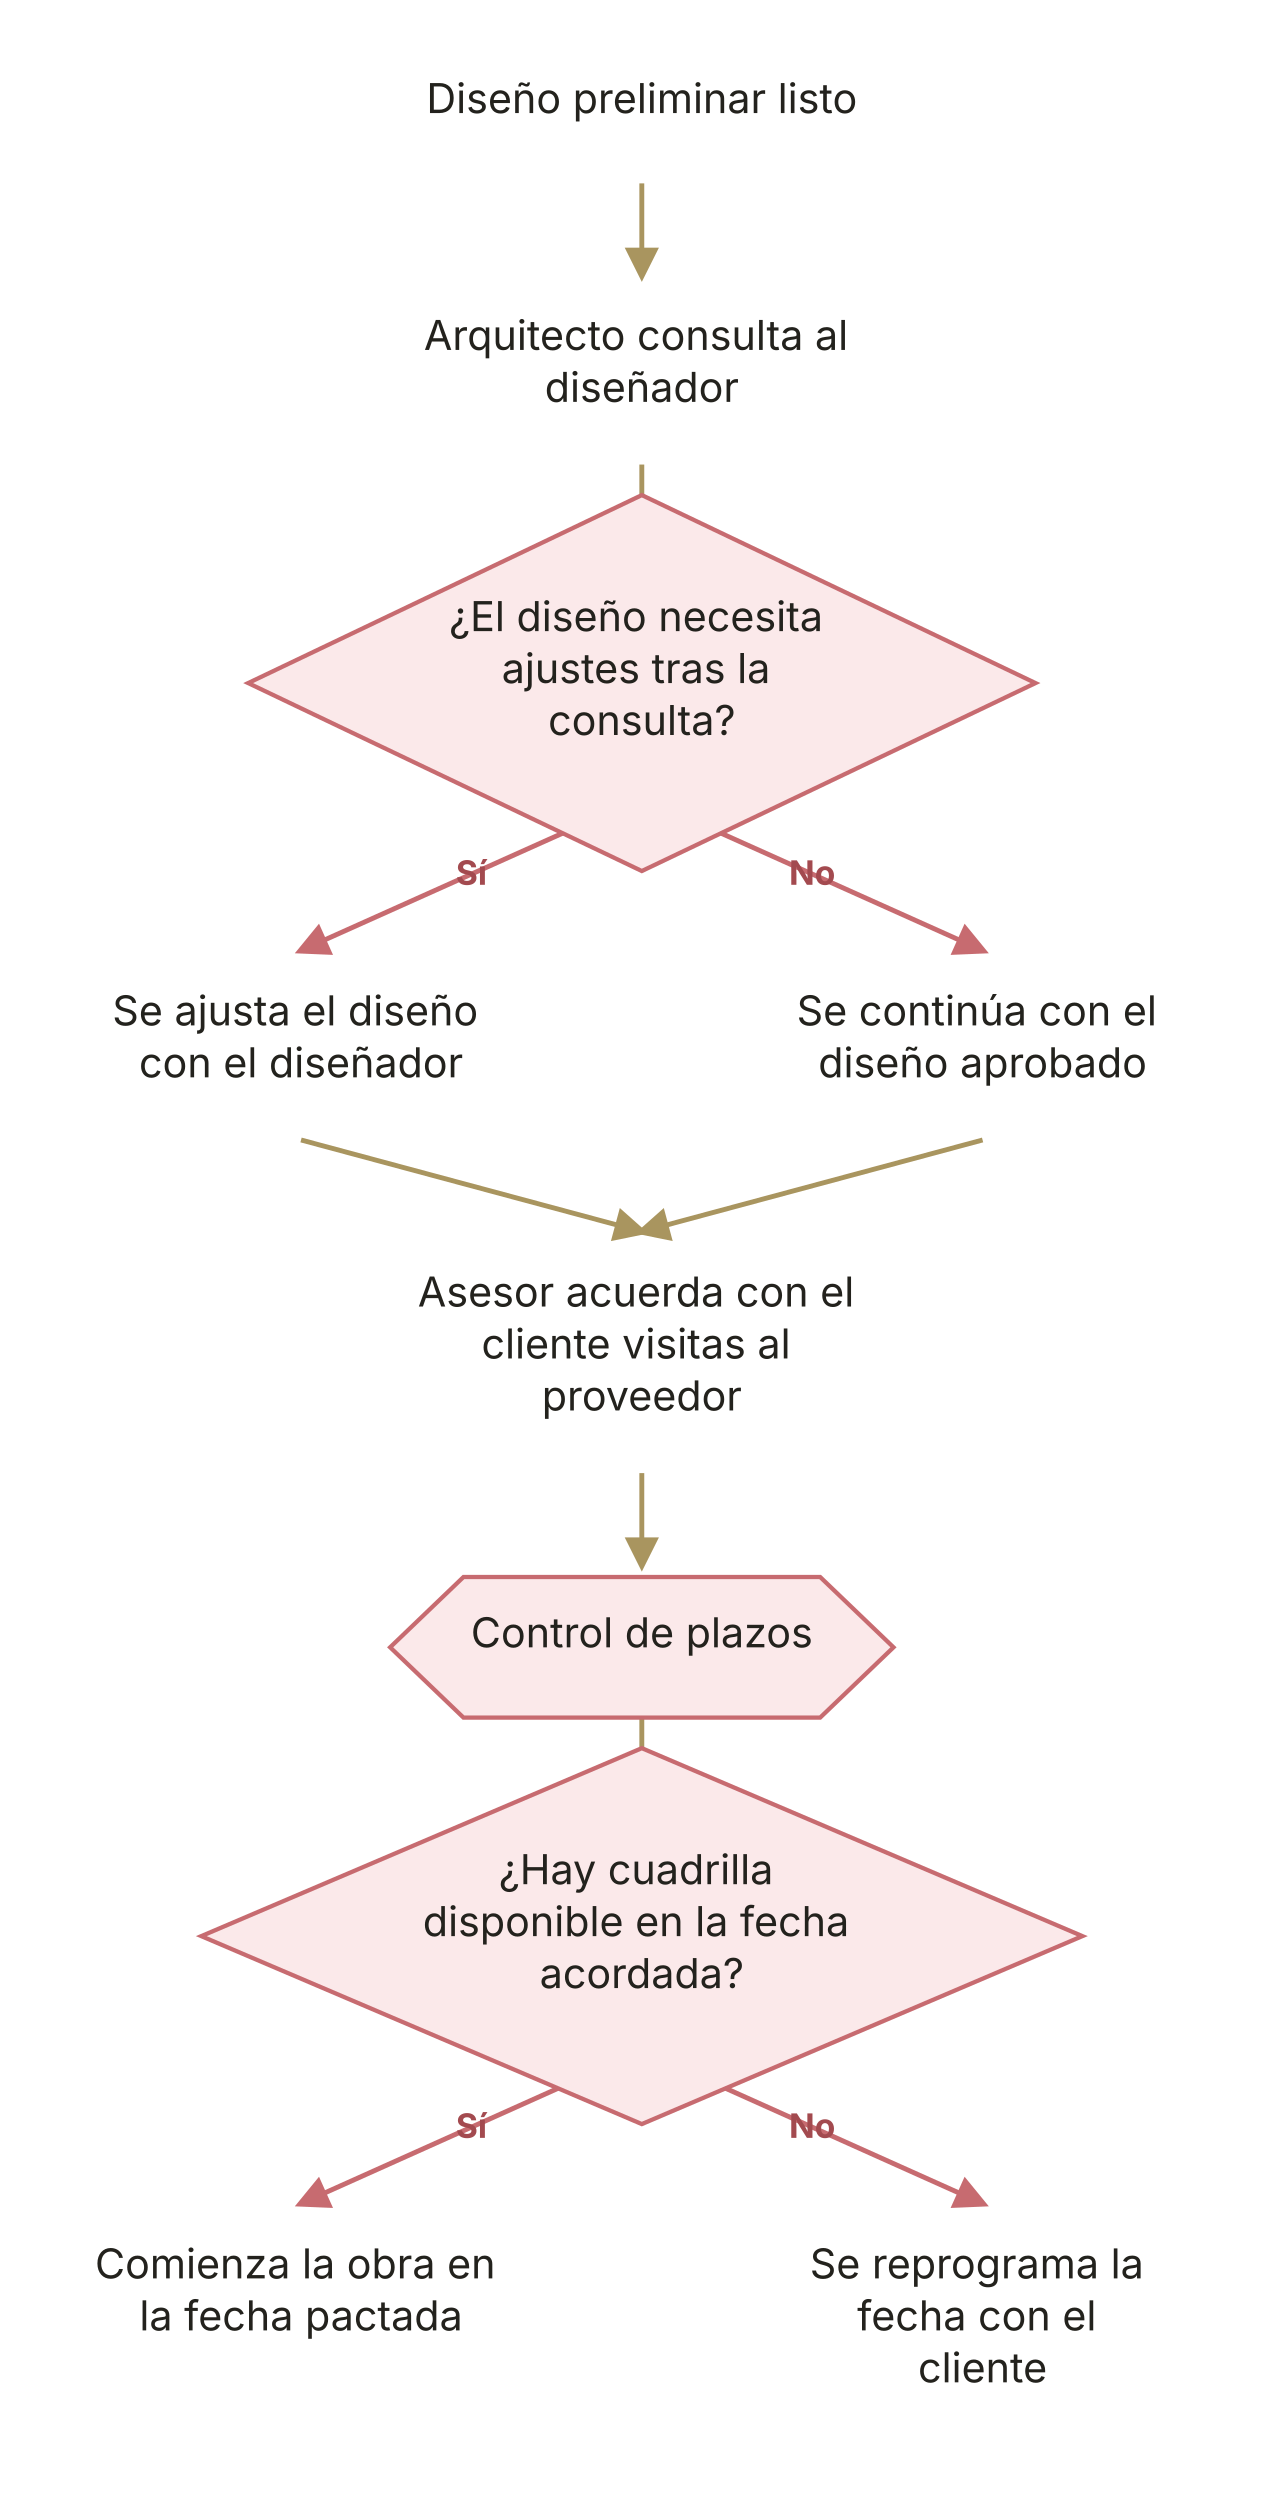
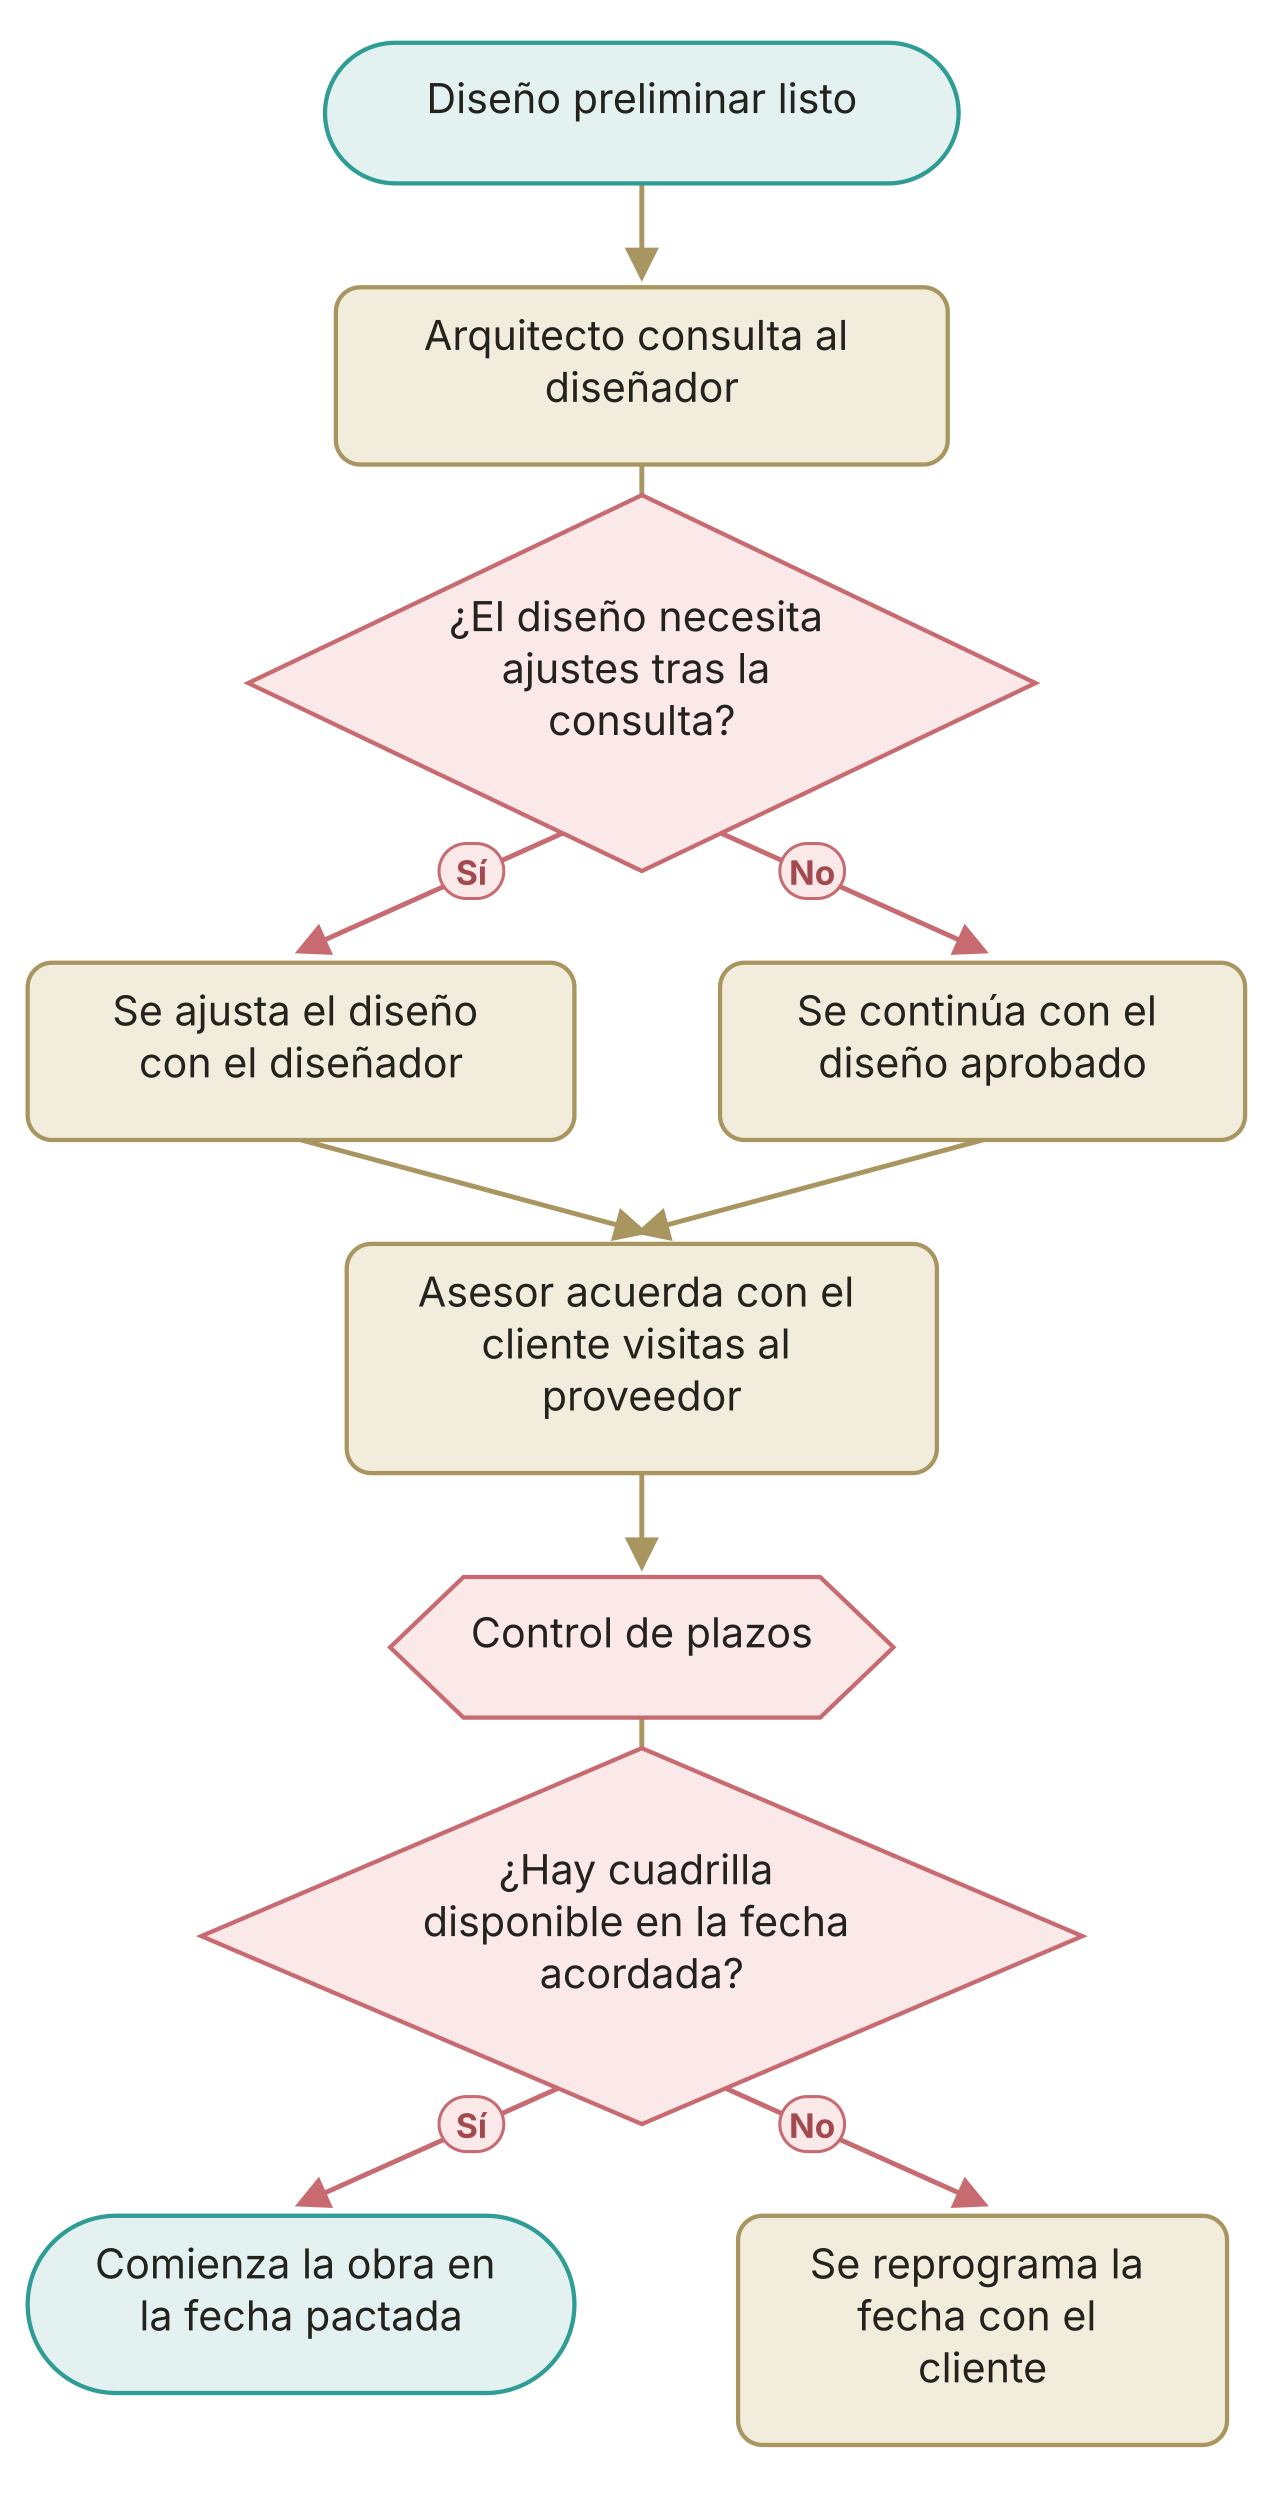
<svg xmlns="http://www.w3.org/2000/svg" width="100%" viewBox="0 0 420 818" role="img" aria-label="Diagrama de flujo">
  <defs>
    <marker id="arrow" viewBox="0 0 10 10" refX="8" refY="5" markerWidth="7" markerHeight="7" orient="auto-start-reverse">
      <path d="M 0 0 L 10 5 L 0 10 z" fill="#a9955f" />
    </marker>
    <marker id="arrow-decision" viewBox="0 0 10 10" refX="8" refY="5" markerWidth="7" markerHeight="7" orient="auto-start-reverse">
      <path d="M 0 0 L 10 5 L 0 10 z" fill="#c76b70" />
    </marker>
  </defs>
  <line x1="210" y1="60" x2="210" y2="90" stroke="#a9955f" stroke-width="1.6" marker-end="url(#arrow)" />
  <line x1="210" y1="152" x2="210" y2="182" stroke="#a9955f" stroke-width="1.6" marker-end="url(#arrow)" />
  <line x1="98.5" y1="373" x2="210" y2="403" stroke="#a9955f" stroke-width="1.6" marker-end="url(#arrow)" />
  <line x1="321.5" y1="373" x2="210" y2="403" stroke="#a9955f" stroke-width="1.6" marker-end="url(#arrow)" />
  <line x1="210" y1="482" x2="210" y2="512" stroke="#a9955f" stroke-width="1.6" marker-end="url(#arrow)" />
  <line x1="210" y1="562" x2="210" y2="592" stroke="#a9955f" stroke-width="1.6" marker-end="url(#arrow)" />
  <line x1="210" y1="261" x2="98.5" y2="311" stroke="#c76b70" stroke-width="1.6" marker-end="url(#arrow-decision)" />
  <g>
-     <rect x="143.65" y="276" rx="9" fill="#fbe9ea" stroke="#c76b70" stroke-width="1" />
+     <rect width="21.2" height="18" x="143.65" y="276" rx="9" fill="#fbe9ea" stroke="#c76b70" stroke-width="1" />
    <text x="154.25" y="289.5" text-anchor="middle" font-family="Inter, system-ui, sans-serif" font-size="11" font-weight="700" fill="#a34a4f">Sí</text>
  </g>
  <line x1="210" y1="261" x2="321.5" y2="311" stroke="#c76b70" stroke-width="1.6" marker-end="url(#arrow-decision)" />
  <g>
-     <rect x="255.15" y="276" rx="9" fill="#fbe9ea" stroke="#c76b70" stroke-width="1" />
+     <rect width="21.2" height="18" x="255.15" y="276" rx="9" fill="#fbe9ea" stroke="#c76b70" stroke-width="1" />
    <text x="265.75" y="289.5" text-anchor="middle" font-family="Inter, system-ui, sans-serif" font-size="11" font-weight="700" fill="#a34a4f">No</text>
  </g>
  <line x1="210" y1="671" x2="98.5" y2="721" stroke="#c76b70" stroke-width="1.6" marker-end="url(#arrow-decision)" />
  <g>
-     <rect x="143.65" y="686" rx="9" fill="#fbe9ea" stroke="#c76b70" stroke-width="1" />
+     <rect width="21.2" height="18" x="143.65" y="686" rx="9" fill="#fbe9ea" stroke="#c76b70" stroke-width="1" />
    <text x="154.25" y="699.5" text-anchor="middle" font-family="Inter, system-ui, sans-serif" font-size="11" font-weight="700" fill="#a34a4f">Sí</text>
  </g>
  <line x1="210" y1="671" x2="321.5" y2="721" stroke="#c76b70" stroke-width="1.6" marker-end="url(#arrow-decision)" />
  <g>
-     <rect x="255.15" y="686" rx="9" fill="#fbe9ea" stroke="#c76b70" stroke-width="1" />
+     <rect width="21.2" height="18" x="255.15" y="686" rx="9" fill="#fbe9ea" stroke="#c76b70" stroke-width="1" />
    <text x="265.75" y="699.5" text-anchor="middle" font-family="Inter, system-ui, sans-serif" font-size="11" font-weight="700" fill="#a34a4f">No</text>
  </g>
  <g>
-     <rect x="106.35" y="14" rx="23" ry="23" fill="#e3f2f0" stroke="#2f9d95" stroke-width="1.4" />
+     <rect width="207.3" height="46" x="106.35" y="14" rx="23" ry="23" fill="#e3f2f0" stroke="#2f9d95" stroke-width="1.4" />
    <text x="210" y="37" text-anchor="middle" font-family="Inter, system-ui, sans-serif" font-size="13.5" fill="#23221d">
      <tspan x="210" dy="0">Diseño preliminar listo</tspan>
    </text>
  </g>
  <g>
-     <rect x="109.9" y="94" rx="8" ry="8" fill="#f2ecdc" stroke="#a9955f" stroke-width="1.4" />
+     <rect width="200.2" height="58" x="109.9" y="94" rx="8" ry="8" fill="#f2ecdc" stroke="#a9955f" stroke-width="1.4" />
    <text x="210" y="123" text-anchor="middle" font-family="Inter, system-ui, sans-serif" font-size="13.5" fill="#23221d">
      <tspan x="210" dy="-8.5">Arquitecto consulta al</tspan>
      <tspan x="210" dy="17">diseñador</tspan>
    </text>
  </g>
  <g>
    <polygon points="210,162 338.808,223.5 210,285 81.192,223.5" fill="#fbe9ea" stroke="#c76b70" stroke-width="1.4" />
    <text x="210" y="223.5" text-anchor="middle" font-family="Inter, system-ui, sans-serif" font-size="13.5" fill="#23221d">
      <tspan x="210" dy="-17">¿El diseño necesita</tspan>
      <tspan x="210" dy="17">ajustes tras la</tspan>
      <tspan x="210" dy="17">consulta?</tspan>
    </text>
  </g>
  <g>
-     <rect x="9.05" y="315" rx="8" ry="8" fill="#f2ecdc" stroke="#a9955f" stroke-width="1.4" />
+     <rect width="178.9" height="58" x="9.05" y="315" rx="8" ry="8" fill="#f2ecdc" stroke="#a9955f" stroke-width="1.4" />
    <text x="98.5" y="344" text-anchor="middle" font-family="Inter, system-ui, sans-serif" font-size="13.5" fill="#23221d">
      <tspan x="98.5" dy="-8.5">Se ajusta el diseño</tspan>
      <tspan x="98.5" dy="17">con el diseñador</tspan>
    </text>
  </g>
  <g>
-     <rect x="235.6" y="315" rx="8" ry="8" fill="#f2ecdc" stroke="#a9955f" stroke-width="1.4" />
+     <rect width="171.8" height="58" x="235.6" y="315" rx="8" ry="8" fill="#f2ecdc" stroke="#a9955f" stroke-width="1.4" />
    <text x="321.5" y="344" text-anchor="middle" font-family="Inter, system-ui, sans-serif" font-size="13.5" fill="#23221d">
      <tspan x="321.5" dy="-8.5">Se continúa con el</tspan>
      <tspan x="321.5" dy="17">diseño aprobado</tspan>
    </text>
  </g>
  <g>
-     <rect x="113.45" y="407" rx="8" ry="8" fill="#f2ecdc" stroke="#a9955f" stroke-width="1.4" />
+     <rect width="193.1" height="75" x="113.45" y="407" rx="8" ry="8" fill="#f2ecdc" stroke="#a9955f" stroke-width="1.4" />
    <text x="210" y="444.5" text-anchor="middle" font-family="Inter, system-ui, sans-serif" font-size="13.5" fill="#23221d">
      <tspan x="210" dy="-17">Asesor acuerda con el</tspan>
      <tspan x="210" dy="17">cliente visitas al</tspan>
      <tspan x="210" dy="17">proveedor</tspan>
    </text>
  </g>
  <g>
    <polygon points="151.65,516 268.35,516 292.35,539 268.35,562 151.65,562 127.65,539" fill="#fbe9ea" stroke="#c76b70" stroke-width="1.4" />
    <text x="210" y="539" text-anchor="middle" font-family="Inter, system-ui, sans-serif" font-size="13.5" fill="#23221d">
      <tspan x="210" dy="0">Control de plazos</tspan>
    </text>
  </g>
  <g>
    <polygon points="210,572 354.144,633.5 210,695 65.856,633.5" fill="#fbe9ea" stroke="#c76b70" stroke-width="1.4" />
    <text x="210" y="633.5" text-anchor="middle" font-family="Inter, system-ui, sans-serif" font-size="13.5" fill="#23221d">
      <tspan x="210" dy="-17">¿Hay cuadrilla</tspan>
      <tspan x="210" dy="17">disponible en la fecha</tspan>
      <tspan x="210" dy="17">acordada?</tspan>
    </text>
  </g>
  <g>
-     <rect x="9.05" y="725" rx="29" ry="29" fill="#e3f2f0" stroke="#2f9d95" stroke-width="1.4" />
+     <rect width="178.9" height="58" x="9.05" y="725" rx="29" ry="29" fill="#e3f2f0" stroke="#2f9d95" stroke-width="1.4" />
    <text x="98.5" y="754" text-anchor="middle" font-family="Inter, system-ui, sans-serif" font-size="13.5" fill="#23221d">
      <tspan x="98.5" dy="-8.5">Comienza la obra en</tspan>
      <tspan x="98.5" dy="17">la fecha pactada</tspan>
    </text>
  </g>
  <g>
-     <rect x="241.5" y="725" rx="8" ry="8" fill="#f2ecdc" stroke="#a9955f" stroke-width="1.4" />
+     <rect width="160" height="75" x="241.5" y="725" rx="8" ry="8" fill="#f2ecdc" stroke="#a9955f" stroke-width="1.4" />
    <text x="321.5" y="762.5" text-anchor="middle" font-family="Inter, system-ui, sans-serif" font-size="13.5" fill="#23221d">
      <tspan x="321.5" dy="-17">Se reprograma la</tspan>
      <tspan x="321.5" dy="17">fecha con el</tspan>
      <tspan x="321.5" dy="17">cliente</tspan>
    </text>
  </g>
</svg>
